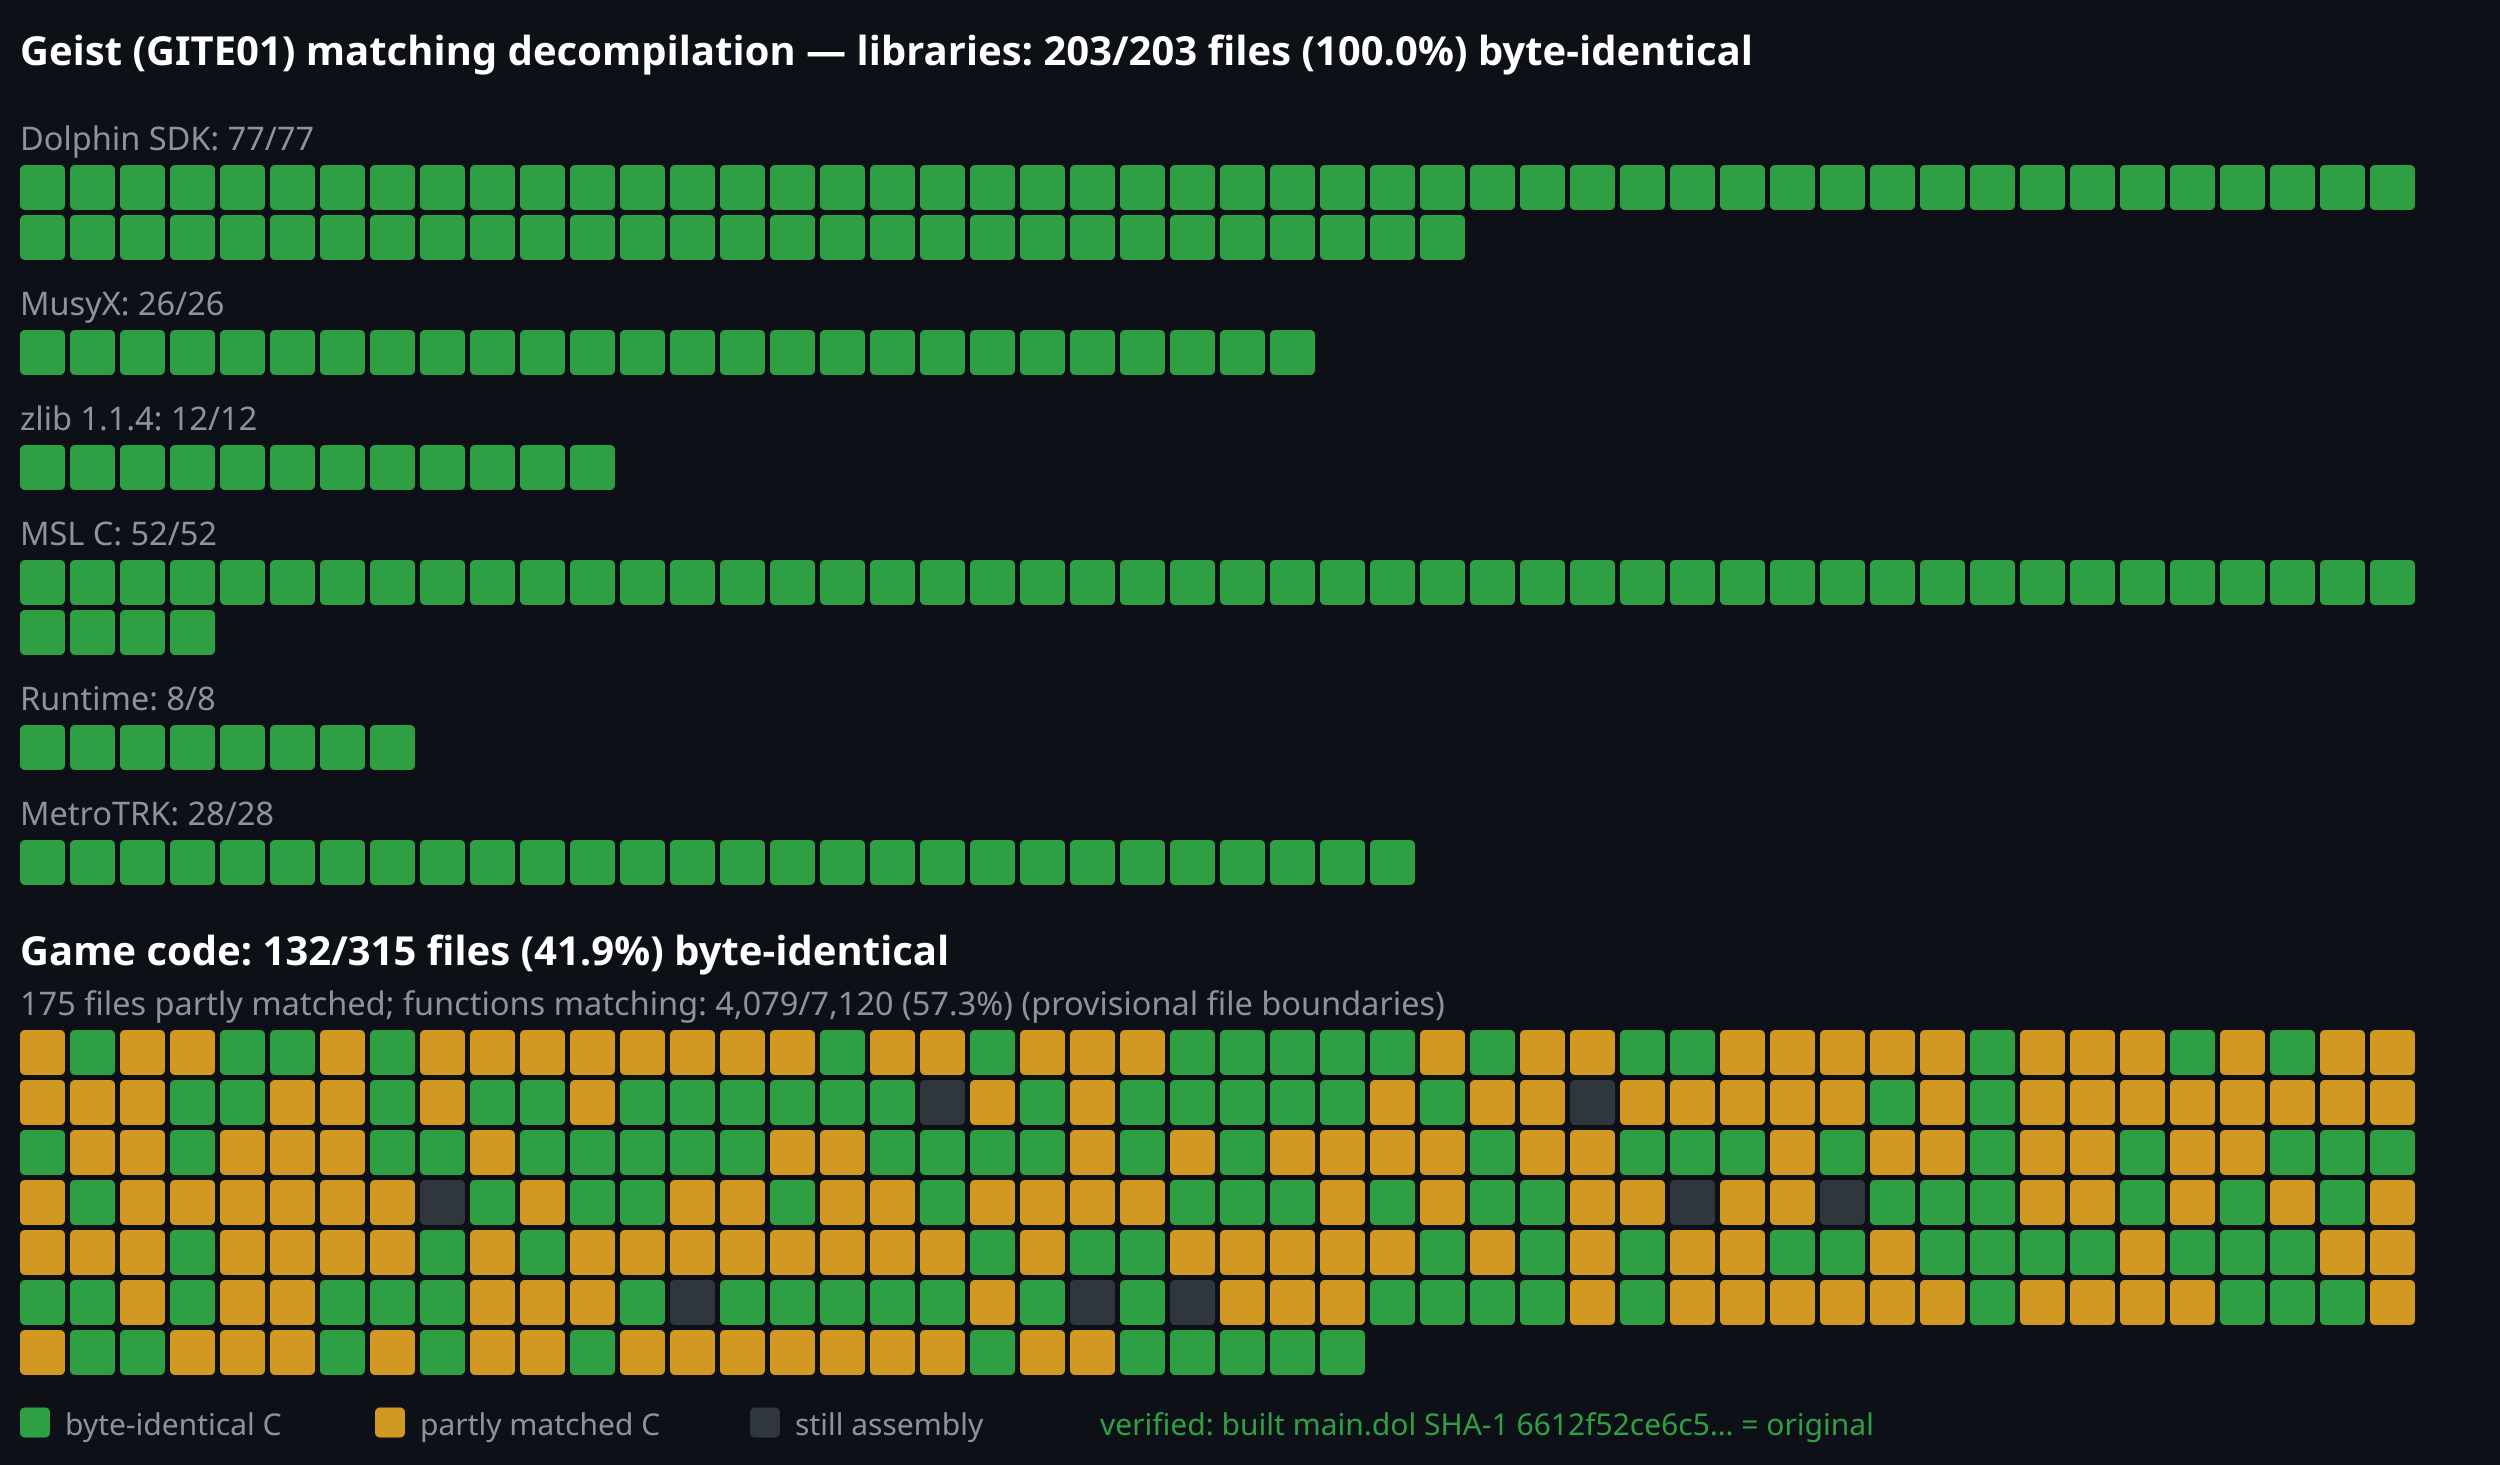
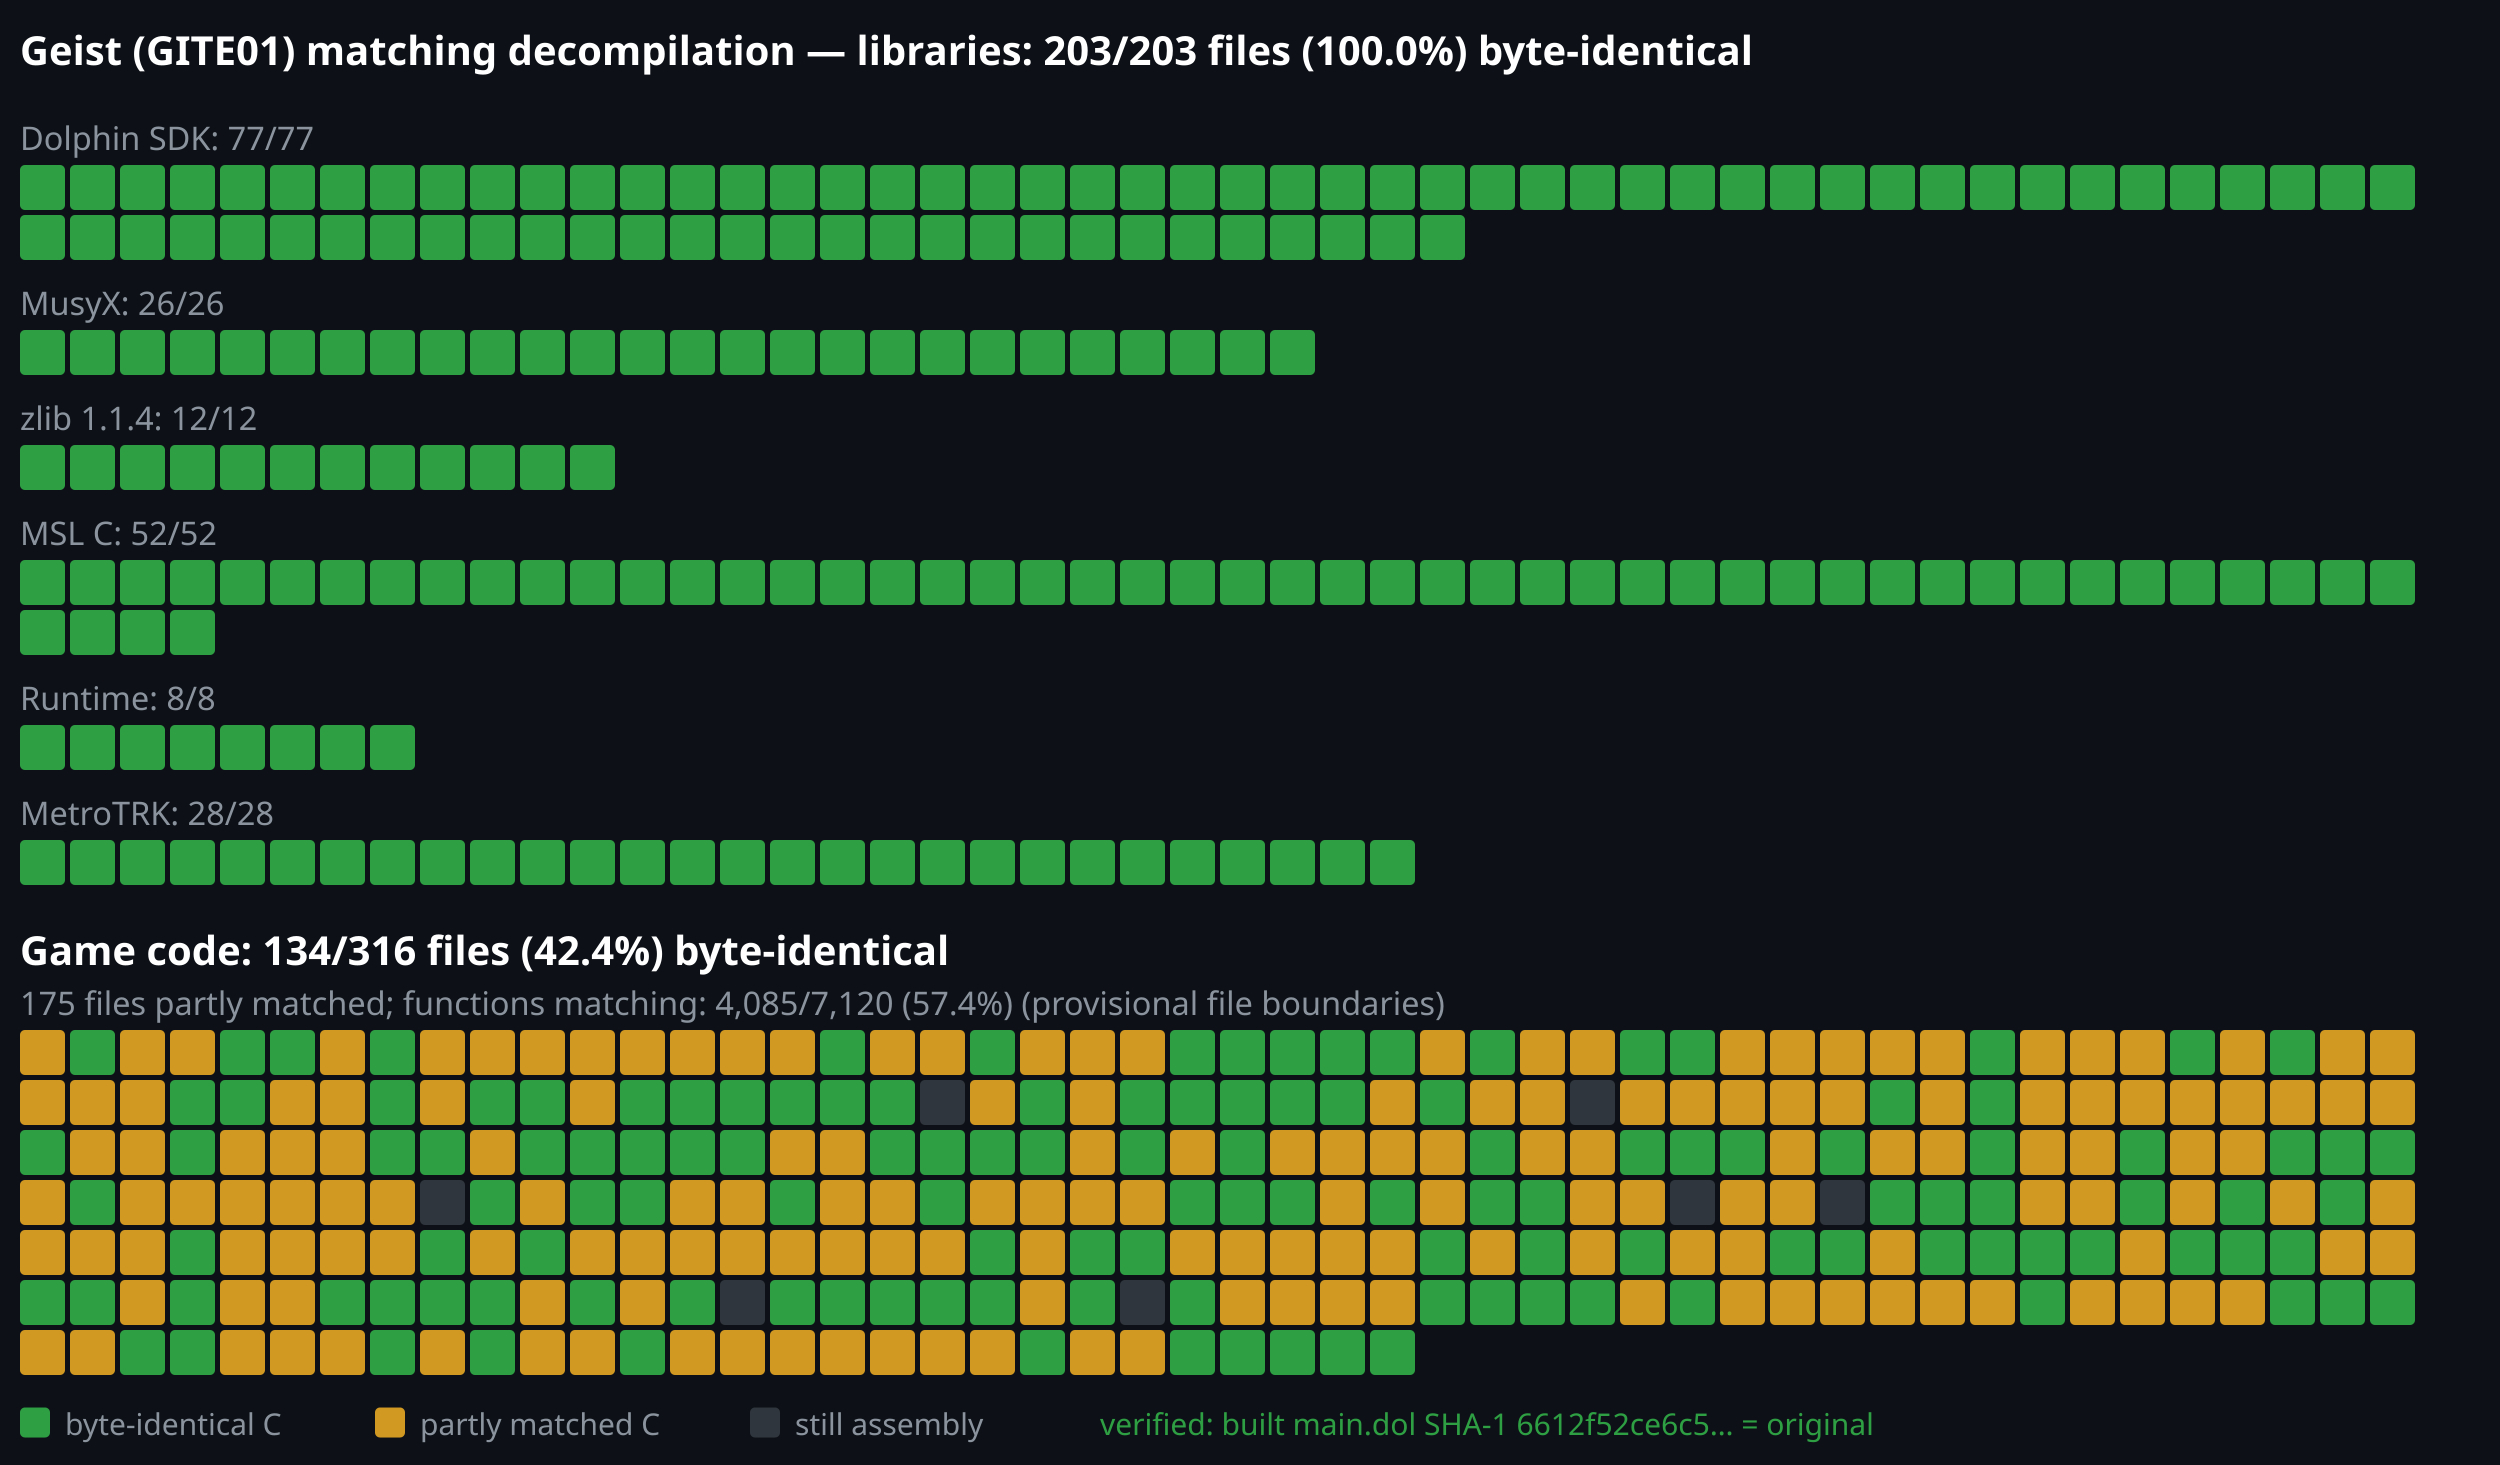
<svg xmlns="http://www.w3.org/2000/svg" viewBox="0 0 1000 586" width="1000" height="586">
  <rect width="1000" height="586" fill="#0d1117" />
  <text x="8" y="26" font-family="sans-serif" font-size="16" font-weight="bold" fill="#ffffff">Geist (GITE01) matching decompilation — libraries: 203/203 files (100.0%) byte-identical</text>
  <text x="8" y="60" font-family="sans-serif" font-size="13" font-weight="normal" fill="#8b949e">Dolphin SDK: 77/77</text>
  <rect x="8" y="66" width="18" height="18" rx="2" fill="#2ea043" />
  <rect x="28" y="66" width="18" height="18" rx="2" fill="#2ea043" />
  <rect x="48" y="66" width="18" height="18" rx="2" fill="#2ea043" />
  <rect x="68" y="66" width="18" height="18" rx="2" fill="#2ea043" />
  <rect x="88" y="66" width="18" height="18" rx="2" fill="#2ea043" />
  <rect x="108" y="66" width="18" height="18" rx="2" fill="#2ea043" />
  <rect x="128" y="66" width="18" height="18" rx="2" fill="#2ea043" />
  <rect x="148" y="66" width="18" height="18" rx="2" fill="#2ea043" />
  <rect x="168" y="66" width="18" height="18" rx="2" fill="#2ea043" />
  <rect x="188" y="66" width="18" height="18" rx="2" fill="#2ea043" />
  <rect x="208" y="66" width="18" height="18" rx="2" fill="#2ea043" />
  <rect x="228" y="66" width="18" height="18" rx="2" fill="#2ea043" />
  <rect x="248" y="66" width="18" height="18" rx="2" fill="#2ea043" />
  <rect x="268" y="66" width="18" height="18" rx="2" fill="#2ea043" />
  <rect x="288" y="66" width="18" height="18" rx="2" fill="#2ea043" />
  <rect x="308" y="66" width="18" height="18" rx="2" fill="#2ea043" />
  <rect x="328" y="66" width="18" height="18" rx="2" fill="#2ea043" />
  <rect x="348" y="66" width="18" height="18" rx="2" fill="#2ea043" />
  <rect x="368" y="66" width="18" height="18" rx="2" fill="#2ea043" />
  <rect x="388" y="66" width="18" height="18" rx="2" fill="#2ea043" />
  <rect x="408" y="66" width="18" height="18" rx="2" fill="#2ea043" />
  <rect x="428" y="66" width="18" height="18" rx="2" fill="#2ea043" />
  <rect x="448" y="66" width="18" height="18" rx="2" fill="#2ea043" />
  <rect x="468" y="66" width="18" height="18" rx="2" fill="#2ea043" />
  <rect x="488" y="66" width="18" height="18" rx="2" fill="#2ea043" />
  <rect x="508" y="66" width="18" height="18" rx="2" fill="#2ea043" />
  <rect x="528" y="66" width="18" height="18" rx="2" fill="#2ea043" />
  <rect x="548" y="66" width="18" height="18" rx="2" fill="#2ea043" />
  <rect x="568" y="66" width="18" height="18" rx="2" fill="#2ea043" />
  <rect x="588" y="66" width="18" height="18" rx="2" fill="#2ea043" />
  <rect x="608" y="66" width="18" height="18" rx="2" fill="#2ea043" />
  <rect x="628" y="66" width="18" height="18" rx="2" fill="#2ea043" />
  <rect x="648" y="66" width="18" height="18" rx="2" fill="#2ea043" />
  <rect x="668" y="66" width="18" height="18" rx="2" fill="#2ea043" />
  <rect x="688" y="66" width="18" height="18" rx="2" fill="#2ea043" />
  <rect x="708" y="66" width="18" height="18" rx="2" fill="#2ea043" />
  <rect x="728" y="66" width="18" height="18" rx="2" fill="#2ea043" />
  <rect x="748" y="66" width="18" height="18" rx="2" fill="#2ea043" />
  <rect x="768" y="66" width="18" height="18" rx="2" fill="#2ea043" />
  <rect x="788" y="66" width="18" height="18" rx="2" fill="#2ea043" />
  <rect x="808" y="66" width="18" height="18" rx="2" fill="#2ea043" />
  <rect x="828" y="66" width="18" height="18" rx="2" fill="#2ea043" />
  <rect x="848" y="66" width="18" height="18" rx="2" fill="#2ea043" />
  <rect x="868" y="66" width="18" height="18" rx="2" fill="#2ea043" />
  <rect x="888" y="66" width="18" height="18" rx="2" fill="#2ea043" />
  <rect x="908" y="66" width="18" height="18" rx="2" fill="#2ea043" />
  <rect x="928" y="66" width="18" height="18" rx="2" fill="#2ea043" />
  <rect x="948" y="66" width="18" height="18" rx="2" fill="#2ea043" />
  <rect x="8" y="86" width="18" height="18" rx="2" fill="#2ea043" />
  <rect x="28" y="86" width="18" height="18" rx="2" fill="#2ea043" />
  <rect x="48" y="86" width="18" height="18" rx="2" fill="#2ea043" />
  <rect x="68" y="86" width="18" height="18" rx="2" fill="#2ea043" />
  <rect x="88" y="86" width="18" height="18" rx="2" fill="#2ea043" />
  <rect x="108" y="86" width="18" height="18" rx="2" fill="#2ea043" />
  <rect x="128" y="86" width="18" height="18" rx="2" fill="#2ea043" />
  <rect x="148" y="86" width="18" height="18" rx="2" fill="#2ea043" />
  <rect x="168" y="86" width="18" height="18" rx="2" fill="#2ea043" />
  <rect x="188" y="86" width="18" height="18" rx="2" fill="#2ea043" />
  <rect x="208" y="86" width="18" height="18" rx="2" fill="#2ea043" />
  <rect x="228" y="86" width="18" height="18" rx="2" fill="#2ea043" />
  <rect x="248" y="86" width="18" height="18" rx="2" fill="#2ea043" />
  <rect x="268" y="86" width="18" height="18" rx="2" fill="#2ea043" />
  <rect x="288" y="86" width="18" height="18" rx="2" fill="#2ea043" />
  <rect x="308" y="86" width="18" height="18" rx="2" fill="#2ea043" />
  <rect x="328" y="86" width="18" height="18" rx="2" fill="#2ea043" />
  <rect x="348" y="86" width="18" height="18" rx="2" fill="#2ea043" />
  <rect x="368" y="86" width="18" height="18" rx="2" fill="#2ea043" />
  <rect x="388" y="86" width="18" height="18" rx="2" fill="#2ea043" />
  <rect x="408" y="86" width="18" height="18" rx="2" fill="#2ea043" />
  <rect x="428" y="86" width="18" height="18" rx="2" fill="#2ea043" />
  <rect x="448" y="86" width="18" height="18" rx="2" fill="#2ea043" />
  <rect x="468" y="86" width="18" height="18" rx="2" fill="#2ea043" />
  <rect x="488" y="86" width="18" height="18" rx="2" fill="#2ea043" />
  <rect x="508" y="86" width="18" height="18" rx="2" fill="#2ea043" />
  <rect x="528" y="86" width="18" height="18" rx="2" fill="#2ea043" />
  <rect x="548" y="86" width="18" height="18" rx="2" fill="#2ea043" />
  <rect x="568" y="86" width="18" height="18" rx="2" fill="#2ea043" />
  <text x="8" y="126" font-family="sans-serif" font-size="13" font-weight="normal" fill="#8b949e">MusyX: 26/26</text>
  <rect x="8" y="132" width="18" height="18" rx="2" fill="#2ea043" />
  <rect x="28" y="132" width="18" height="18" rx="2" fill="#2ea043" />
  <rect x="48" y="132" width="18" height="18" rx="2" fill="#2ea043" />
  <rect x="68" y="132" width="18" height="18" rx="2" fill="#2ea043" />
  <rect x="88" y="132" width="18" height="18" rx="2" fill="#2ea043" />
  <rect x="108" y="132" width="18" height="18" rx="2" fill="#2ea043" />
  <rect x="128" y="132" width="18" height="18" rx="2" fill="#2ea043" />
  <rect x="148" y="132" width="18" height="18" rx="2" fill="#2ea043" />
  <rect x="168" y="132" width="18" height="18" rx="2" fill="#2ea043" />
  <rect x="188" y="132" width="18" height="18" rx="2" fill="#2ea043" />
  <rect x="208" y="132" width="18" height="18" rx="2" fill="#2ea043" />
  <rect x="228" y="132" width="18" height="18" rx="2" fill="#2ea043" />
  <rect x="248" y="132" width="18" height="18" rx="2" fill="#2ea043" />
  <rect x="268" y="132" width="18" height="18" rx="2" fill="#2ea043" />
  <rect x="288" y="132" width="18" height="18" rx="2" fill="#2ea043" />
  <rect x="308" y="132" width="18" height="18" rx="2" fill="#2ea043" />
  <rect x="328" y="132" width="18" height="18" rx="2" fill="#2ea043" />
  <rect x="348" y="132" width="18" height="18" rx="2" fill="#2ea043" />
  <rect x="368" y="132" width="18" height="18" rx="2" fill="#2ea043" />
  <rect x="388" y="132" width="18" height="18" rx="2" fill="#2ea043" />
  <rect x="408" y="132" width="18" height="18" rx="2" fill="#2ea043" />
  <rect x="428" y="132" width="18" height="18" rx="2" fill="#2ea043" />
  <rect x="448" y="132" width="18" height="18" rx="2" fill="#2ea043" />
  <rect x="468" y="132" width="18" height="18" rx="2" fill="#2ea043" />
  <rect x="488" y="132" width="18" height="18" rx="2" fill="#2ea043" />
  <rect x="508" y="132" width="18" height="18" rx="2" fill="#2ea043" />
  <text x="8" y="172" font-family="sans-serif" font-size="13" font-weight="normal" fill="#8b949e">zlib 1.1.4: 12/12</text>
  <rect x="8" y="178" width="18" height="18" rx="2" fill="#2ea043" />
  <rect x="28" y="178" width="18" height="18" rx="2" fill="#2ea043" />
  <rect x="48" y="178" width="18" height="18" rx="2" fill="#2ea043" />
  <rect x="68" y="178" width="18" height="18" rx="2" fill="#2ea043" />
  <rect x="88" y="178" width="18" height="18" rx="2" fill="#2ea043" />
  <rect x="108" y="178" width="18" height="18" rx="2" fill="#2ea043" />
  <rect x="128" y="178" width="18" height="18" rx="2" fill="#2ea043" />
  <rect x="148" y="178" width="18" height="18" rx="2" fill="#2ea043" />
  <rect x="168" y="178" width="18" height="18" rx="2" fill="#2ea043" />
  <rect x="188" y="178" width="18" height="18" rx="2" fill="#2ea043" />
  <rect x="208" y="178" width="18" height="18" rx="2" fill="#2ea043" />
  <rect x="228" y="178" width="18" height="18" rx="2" fill="#2ea043" />
  <text x="8" y="218" font-family="sans-serif" font-size="13" font-weight="normal" fill="#8b949e">MSL C: 52/52</text>
  <rect x="8" y="224" width="18" height="18" rx="2" fill="#2ea043" />
  <rect x="28" y="224" width="18" height="18" rx="2" fill="#2ea043" />
  <rect x="48" y="224" width="18" height="18" rx="2" fill="#2ea043" />
  <rect x="68" y="224" width="18" height="18" rx="2" fill="#2ea043" />
  <rect x="88" y="224" width="18" height="18" rx="2" fill="#2ea043" />
  <rect x="108" y="224" width="18" height="18" rx="2" fill="#2ea043" />
  <rect x="128" y="224" width="18" height="18" rx="2" fill="#2ea043" />
  <rect x="148" y="224" width="18" height="18" rx="2" fill="#2ea043" />
  <rect x="168" y="224" width="18" height="18" rx="2" fill="#2ea043" />
  <rect x="188" y="224" width="18" height="18" rx="2" fill="#2ea043" />
  <rect x="208" y="224" width="18" height="18" rx="2" fill="#2ea043" />
  <rect x="228" y="224" width="18" height="18" rx="2" fill="#2ea043" />
  <rect x="248" y="224" width="18" height="18" rx="2" fill="#2ea043" />
  <rect x="268" y="224" width="18" height="18" rx="2" fill="#2ea043" />
  <rect x="288" y="224" width="18" height="18" rx="2" fill="#2ea043" />
  <rect x="308" y="224" width="18" height="18" rx="2" fill="#2ea043" />
  <rect x="328" y="224" width="18" height="18" rx="2" fill="#2ea043" />
  <rect x="348" y="224" width="18" height="18" rx="2" fill="#2ea043" />
  <rect x="368" y="224" width="18" height="18" rx="2" fill="#2ea043" />
  <rect x="388" y="224" width="18" height="18" rx="2" fill="#2ea043" />
  <rect x="408" y="224" width="18" height="18" rx="2" fill="#2ea043" />
  <rect x="428" y="224" width="18" height="18" rx="2" fill="#2ea043" />
  <rect x="448" y="224" width="18" height="18" rx="2" fill="#2ea043" />
  <rect x="468" y="224" width="18" height="18" rx="2" fill="#2ea043" />
  <rect x="488" y="224" width="18" height="18" rx="2" fill="#2ea043" />
  <rect x="508" y="224" width="18" height="18" rx="2" fill="#2ea043" />
  <rect x="528" y="224" width="18" height="18" rx="2" fill="#2ea043" />
  <rect x="548" y="224" width="18" height="18" rx="2" fill="#2ea043" />
  <rect x="568" y="224" width="18" height="18" rx="2" fill="#2ea043" />
  <rect x="588" y="224" width="18" height="18" rx="2" fill="#2ea043" />
  <rect x="608" y="224" width="18" height="18" rx="2" fill="#2ea043" />
  <rect x="628" y="224" width="18" height="18" rx="2" fill="#2ea043" />
  <rect x="648" y="224" width="18" height="18" rx="2" fill="#2ea043" />
  <rect x="668" y="224" width="18" height="18" rx="2" fill="#2ea043" />
  <rect x="688" y="224" width="18" height="18" rx="2" fill="#2ea043" />
  <rect x="708" y="224" width="18" height="18" rx="2" fill="#2ea043" />
  <rect x="728" y="224" width="18" height="18" rx="2" fill="#2ea043" />
  <rect x="748" y="224" width="18" height="18" rx="2" fill="#2ea043" />
  <rect x="768" y="224" width="18" height="18" rx="2" fill="#2ea043" />
  <rect x="788" y="224" width="18" height="18" rx="2" fill="#2ea043" />
  <rect x="808" y="224" width="18" height="18" rx="2" fill="#2ea043" />
  <rect x="828" y="224" width="18" height="18" rx="2" fill="#2ea043" />
  <rect x="848" y="224" width="18" height="18" rx="2" fill="#2ea043" />
  <rect x="868" y="224" width="18" height="18" rx="2" fill="#2ea043" />
  <rect x="888" y="224" width="18" height="18" rx="2" fill="#2ea043" />
  <rect x="908" y="224" width="18" height="18" rx="2" fill="#2ea043" />
  <rect x="928" y="224" width="18" height="18" rx="2" fill="#2ea043" />
  <rect x="948" y="224" width="18" height="18" rx="2" fill="#2ea043" />
  <rect x="8" y="244" width="18" height="18" rx="2" fill="#2ea043" />
  <rect x="28" y="244" width="18" height="18" rx="2" fill="#2ea043" />
  <rect x="48" y="244" width="18" height="18" rx="2" fill="#2ea043" />
  <rect x="68" y="244" width="18" height="18" rx="2" fill="#2ea043" />
  <text x="8" y="284" font-family="sans-serif" font-size="13" font-weight="normal" fill="#8b949e">Runtime: 8/8</text>
  <rect x="8" y="290" width="18" height="18" rx="2" fill="#2ea043" />
  <rect x="28" y="290" width="18" height="18" rx="2" fill="#2ea043" />
  <rect x="48" y="290" width="18" height="18" rx="2" fill="#2ea043" />
  <rect x="68" y="290" width="18" height="18" rx="2" fill="#2ea043" />
  <rect x="88" y="290" width="18" height="18" rx="2" fill="#2ea043" />
  <rect x="108" y="290" width="18" height="18" rx="2" fill="#2ea043" />
  <rect x="128" y="290" width="18" height="18" rx="2" fill="#2ea043" />
  <rect x="148" y="290" width="18" height="18" rx="2" fill="#2ea043" />
  <text x="8" y="330" font-family="sans-serif" font-size="13" font-weight="normal" fill="#8b949e">MetroTRK: 28/28</text>
  <rect x="8" y="336" width="18" height="18" rx="2" fill="#2ea043" />
  <rect x="28" y="336" width="18" height="18" rx="2" fill="#2ea043" />
  <rect x="48" y="336" width="18" height="18" rx="2" fill="#2ea043" />
  <rect x="68" y="336" width="18" height="18" rx="2" fill="#2ea043" />
  <rect x="88" y="336" width="18" height="18" rx="2" fill="#2ea043" />
  <rect x="108" y="336" width="18" height="18" rx="2" fill="#2ea043" />
  <rect x="128" y="336" width="18" height="18" rx="2" fill="#2ea043" />
  <rect x="148" y="336" width="18" height="18" rx="2" fill="#2ea043" />
  <rect x="168" y="336" width="18" height="18" rx="2" fill="#2ea043" />
  <rect x="188" y="336" width="18" height="18" rx="2" fill="#2ea043" />
  <rect x="208" y="336" width="18" height="18" rx="2" fill="#2ea043" />
  <rect x="228" y="336" width="18" height="18" rx="2" fill="#2ea043" />
  <rect x="248" y="336" width="18" height="18" rx="2" fill="#2ea043" />
  <rect x="268" y="336" width="18" height="18" rx="2" fill="#2ea043" />
  <rect x="288" y="336" width="18" height="18" rx="2" fill="#2ea043" />
  <rect x="308" y="336" width="18" height="18" rx="2" fill="#2ea043" />
  <rect x="328" y="336" width="18" height="18" rx="2" fill="#2ea043" />
  <rect x="348" y="336" width="18" height="18" rx="2" fill="#2ea043" />
  <rect x="368" y="336" width="18" height="18" rx="2" fill="#2ea043" />
  <rect x="388" y="336" width="18" height="18" rx="2" fill="#2ea043" />
  <rect x="408" y="336" width="18" height="18" rx="2" fill="#2ea043" />
  <rect x="428" y="336" width="18" height="18" rx="2" fill="#2ea043" />
  <rect x="448" y="336" width="18" height="18" rx="2" fill="#2ea043" />
  <rect x="468" y="336" width="18" height="18" rx="2" fill="#2ea043" />
  <rect x="488" y="336" width="18" height="18" rx="2" fill="#2ea043" />
  <rect x="508" y="336" width="18" height="18" rx="2" fill="#2ea043" />
  <rect x="528" y="336" width="18" height="18" rx="2" fill="#2ea043" />
  <rect x="548" y="336" width="18" height="18" rx="2" fill="#2ea043" />
-   <text x="8" y="386" font-family="sans-serif" font-size="16" font-weight="bold" fill="#ffffff">Game code: 132/315 files (41.9%) byte-identical</text>
-   <text x="8" y="406" font-family="sans-serif" font-size="13" font-weight="normal" fill="#8b949e">175 files partly matched; functions matching: 4,079/7,120 (57.3%) (provisional file boundaries)</text>
+   <text x="8" y="386" font-family="sans-serif" font-size="16" font-weight="bold" fill="#ffffff">Game code: 134/316 files (42.4%) byte-identical</text>
+   <text x="8" y="406" font-family="sans-serif" font-size="13" font-weight="normal" fill="#8b949e">175 files partly matched; functions matching: 4,085/7,120 (57.4%) (provisional file boundaries)</text>
  <rect x="8" y="412" width="18" height="18" rx="2" fill="#d29922" />
  <rect x="28" y="412" width="18" height="18" rx="2" fill="#2ea043" />
  <rect x="48" y="412" width="18" height="18" rx="2" fill="#d29922" />
  <rect x="68" y="412" width="18" height="18" rx="2" fill="#d29922" />
  <rect x="88" y="412" width="18" height="18" rx="2" fill="#2ea043" />
  <rect x="108" y="412" width="18" height="18" rx="2" fill="#2ea043" />
  <rect x="128" y="412" width="18" height="18" rx="2" fill="#d29922" />
  <rect x="148" y="412" width="18" height="18" rx="2" fill="#2ea043" />
  <rect x="168" y="412" width="18" height="18" rx="2" fill="#d29922" />
  <rect x="188" y="412" width="18" height="18" rx="2" fill="#d29922" />
  <rect x="208" y="412" width="18" height="18" rx="2" fill="#d29922" />
  <rect x="228" y="412" width="18" height="18" rx="2" fill="#d29922" />
  <rect x="248" y="412" width="18" height="18" rx="2" fill="#d29922" />
  <rect x="268" y="412" width="18" height="18" rx="2" fill="#d29922" />
  <rect x="288" y="412" width="18" height="18" rx="2" fill="#d29922" />
  <rect x="308" y="412" width="18" height="18" rx="2" fill="#d29922" />
  <rect x="328" y="412" width="18" height="18" rx="2" fill="#2ea043" />
  <rect x="348" y="412" width="18" height="18" rx="2" fill="#d29922" />
  <rect x="368" y="412" width="18" height="18" rx="2" fill="#d29922" />
  <rect x="388" y="412" width="18" height="18" rx="2" fill="#2ea043" />
  <rect x="408" y="412" width="18" height="18" rx="2" fill="#d29922" />
  <rect x="428" y="412" width="18" height="18" rx="2" fill="#d29922" />
  <rect x="448" y="412" width="18" height="18" rx="2" fill="#d29922" />
  <rect x="468" y="412" width="18" height="18" rx="2" fill="#2ea043" />
  <rect x="488" y="412" width="18" height="18" rx="2" fill="#2ea043" />
  <rect x="508" y="412" width="18" height="18" rx="2" fill="#2ea043" />
  <rect x="528" y="412" width="18" height="18" rx="2" fill="#2ea043" />
  <rect x="548" y="412" width="18" height="18" rx="2" fill="#2ea043" />
  <rect x="568" y="412" width="18" height="18" rx="2" fill="#d29922" />
  <rect x="588" y="412" width="18" height="18" rx="2" fill="#2ea043" />
  <rect x="608" y="412" width="18" height="18" rx="2" fill="#d29922" />
  <rect x="628" y="412" width="18" height="18" rx="2" fill="#d29922" />
  <rect x="648" y="412" width="18" height="18" rx="2" fill="#2ea043" />
  <rect x="668" y="412" width="18" height="18" rx="2" fill="#2ea043" />
  <rect x="688" y="412" width="18" height="18" rx="2" fill="#d29922" />
  <rect x="708" y="412" width="18" height="18" rx="2" fill="#d29922" />
  <rect x="728" y="412" width="18" height="18" rx="2" fill="#d29922" />
  <rect x="748" y="412" width="18" height="18" rx="2" fill="#d29922" />
  <rect x="768" y="412" width="18" height="18" rx="2" fill="#d29922" />
  <rect x="788" y="412" width="18" height="18" rx="2" fill="#2ea043" />
  <rect x="808" y="412" width="18" height="18" rx="2" fill="#d29922" />
  <rect x="828" y="412" width="18" height="18" rx="2" fill="#d29922" />
  <rect x="848" y="412" width="18" height="18" rx="2" fill="#d29922" />
  <rect x="868" y="412" width="18" height="18" rx="2" fill="#2ea043" />
  <rect x="888" y="412" width="18" height="18" rx="2" fill="#d29922" />
  <rect x="908" y="412" width="18" height="18" rx="2" fill="#2ea043" />
  <rect x="928" y="412" width="18" height="18" rx="2" fill="#d29922" />
  <rect x="948" y="412" width="18" height="18" rx="2" fill="#d29922" />
  <rect x="8" y="432" width="18" height="18" rx="2" fill="#d29922" />
  <rect x="28" y="432" width="18" height="18" rx="2" fill="#d29922" />
  <rect x="48" y="432" width="18" height="18" rx="2" fill="#d29922" />
  <rect x="68" y="432" width="18" height="18" rx="2" fill="#2ea043" />
  <rect x="88" y="432" width="18" height="18" rx="2" fill="#2ea043" />
  <rect x="108" y="432" width="18" height="18" rx="2" fill="#d29922" />
  <rect x="128" y="432" width="18" height="18" rx="2" fill="#d29922" />
  <rect x="148" y="432" width="18" height="18" rx="2" fill="#2ea043" />
  <rect x="168" y="432" width="18" height="18" rx="2" fill="#d29922" />
  <rect x="188" y="432" width="18" height="18" rx="2" fill="#2ea043" />
  <rect x="208" y="432" width="18" height="18" rx="2" fill="#2ea043" />
  <rect x="228" y="432" width="18" height="18" rx="2" fill="#d29922" />
  <rect x="248" y="432" width="18" height="18" rx="2" fill="#2ea043" />
  <rect x="268" y="432" width="18" height="18" rx="2" fill="#2ea043" />
  <rect x="288" y="432" width="18" height="18" rx="2" fill="#2ea043" />
  <rect x="308" y="432" width="18" height="18" rx="2" fill="#2ea043" />
  <rect x="328" y="432" width="18" height="18" rx="2" fill="#2ea043" />
  <rect x="348" y="432" width="18" height="18" rx="2" fill="#2ea043" />
  <rect x="368" y="432" width="18" height="18" rx="2" fill="#30363d" />
  <rect x="388" y="432" width="18" height="18" rx="2" fill="#d29922" />
  <rect x="408" y="432" width="18" height="18" rx="2" fill="#2ea043" />
  <rect x="428" y="432" width="18" height="18" rx="2" fill="#d29922" />
  <rect x="448" y="432" width="18" height="18" rx="2" fill="#2ea043" />
  <rect x="468" y="432" width="18" height="18" rx="2" fill="#2ea043" />
  <rect x="488" y="432" width="18" height="18" rx="2" fill="#2ea043" />
  <rect x="508" y="432" width="18" height="18" rx="2" fill="#2ea043" />
  <rect x="528" y="432" width="18" height="18" rx="2" fill="#2ea043" />
  <rect x="548" y="432" width="18" height="18" rx="2" fill="#d29922" />
  <rect x="568" y="432" width="18" height="18" rx="2" fill="#2ea043" />
  <rect x="588" y="432" width="18" height="18" rx="2" fill="#d29922" />
  <rect x="608" y="432" width="18" height="18" rx="2" fill="#d29922" />
  <rect x="628" y="432" width="18" height="18" rx="2" fill="#30363d" />
  <rect x="648" y="432" width="18" height="18" rx="2" fill="#d29922" />
  <rect x="668" y="432" width="18" height="18" rx="2" fill="#d29922" />
  <rect x="688" y="432" width="18" height="18" rx="2" fill="#d29922" />
  <rect x="708" y="432" width="18" height="18" rx="2" fill="#d29922" />
  <rect x="728" y="432" width="18" height="18" rx="2" fill="#d29922" />
  <rect x="748" y="432" width="18" height="18" rx="2" fill="#2ea043" />
  <rect x="768" y="432" width="18" height="18" rx="2" fill="#d29922" />
  <rect x="788" y="432" width="18" height="18" rx="2" fill="#2ea043" />
  <rect x="808" y="432" width="18" height="18" rx="2" fill="#d29922" />
  <rect x="828" y="432" width="18" height="18" rx="2" fill="#d29922" />
  <rect x="848" y="432" width="18" height="18" rx="2" fill="#d29922" />
  <rect x="868" y="432" width="18" height="18" rx="2" fill="#d29922" />
  <rect x="888" y="432" width="18" height="18" rx="2" fill="#d29922" />
  <rect x="908" y="432" width="18" height="18" rx="2" fill="#d29922" />
  <rect x="928" y="432" width="18" height="18" rx="2" fill="#d29922" />
  <rect x="948" y="432" width="18" height="18" rx="2" fill="#d29922" />
  <rect x="8" y="452" width="18" height="18" rx="2" fill="#2ea043" />
  <rect x="28" y="452" width="18" height="18" rx="2" fill="#d29922" />
  <rect x="48" y="452" width="18" height="18" rx="2" fill="#d29922" />
  <rect x="68" y="452" width="18" height="18" rx="2" fill="#2ea043" />
  <rect x="88" y="452" width="18" height="18" rx="2" fill="#d29922" />
  <rect x="108" y="452" width="18" height="18" rx="2" fill="#d29922" />
  <rect x="128" y="452" width="18" height="18" rx="2" fill="#d29922" />
  <rect x="148" y="452" width="18" height="18" rx="2" fill="#2ea043" />
  <rect x="168" y="452" width="18" height="18" rx="2" fill="#2ea043" />
  <rect x="188" y="452" width="18" height="18" rx="2" fill="#d29922" />
  <rect x="208" y="452" width="18" height="18" rx="2" fill="#2ea043" />
  <rect x="228" y="452" width="18" height="18" rx="2" fill="#2ea043" />
  <rect x="248" y="452" width="18" height="18" rx="2" fill="#2ea043" />
  <rect x="268" y="452" width="18" height="18" rx="2" fill="#2ea043" />
  <rect x="288" y="452" width="18" height="18" rx="2" fill="#2ea043" />
  <rect x="308" y="452" width="18" height="18" rx="2" fill="#d29922" />
  <rect x="328" y="452" width="18" height="18" rx="2" fill="#d29922" />
  <rect x="348" y="452" width="18" height="18" rx="2" fill="#2ea043" />
  <rect x="368" y="452" width="18" height="18" rx="2" fill="#2ea043" />
  <rect x="388" y="452" width="18" height="18" rx="2" fill="#2ea043" />
  <rect x="408" y="452" width="18" height="18" rx="2" fill="#2ea043" />
  <rect x="428" y="452" width="18" height="18" rx="2" fill="#d29922" />
  <rect x="448" y="452" width="18" height="18" rx="2" fill="#2ea043" />
  <rect x="468" y="452" width="18" height="18" rx="2" fill="#d29922" />
  <rect x="488" y="452" width="18" height="18" rx="2" fill="#2ea043" />
  <rect x="508" y="452" width="18" height="18" rx="2" fill="#d29922" />
  <rect x="528" y="452" width="18" height="18" rx="2" fill="#d29922" />
  <rect x="548" y="452" width="18" height="18" rx="2" fill="#d29922" />
  <rect x="568" y="452" width="18" height="18" rx="2" fill="#d29922" />
  <rect x="588" y="452" width="18" height="18" rx="2" fill="#2ea043" />
  <rect x="608" y="452" width="18" height="18" rx="2" fill="#d29922" />
  <rect x="628" y="452" width="18" height="18" rx="2" fill="#d29922" />
  <rect x="648" y="452" width="18" height="18" rx="2" fill="#2ea043" />
  <rect x="668" y="452" width="18" height="18" rx="2" fill="#2ea043" />
  <rect x="688" y="452" width="18" height="18" rx="2" fill="#2ea043" />
  <rect x="708" y="452" width="18" height="18" rx="2" fill="#d29922" />
  <rect x="728" y="452" width="18" height="18" rx="2" fill="#2ea043" />
  <rect x="748" y="452" width="18" height="18" rx="2" fill="#d29922" />
  <rect x="768" y="452" width="18" height="18" rx="2" fill="#d29922" />
  <rect x="788" y="452" width="18" height="18" rx="2" fill="#2ea043" />
  <rect x="808" y="452" width="18" height="18" rx="2" fill="#d29922" />
  <rect x="828" y="452" width="18" height="18" rx="2" fill="#d29922" />
  <rect x="848" y="452" width="18" height="18" rx="2" fill="#2ea043" />
  <rect x="868" y="452" width="18" height="18" rx="2" fill="#d29922" />
  <rect x="888" y="452" width="18" height="18" rx="2" fill="#d29922" />
  <rect x="908" y="452" width="18" height="18" rx="2" fill="#2ea043" />
  <rect x="928" y="452" width="18" height="18" rx="2" fill="#2ea043" />
  <rect x="948" y="452" width="18" height="18" rx="2" fill="#2ea043" />
  <rect x="8" y="472" width="18" height="18" rx="2" fill="#d29922" />
  <rect x="28" y="472" width="18" height="18" rx="2" fill="#2ea043" />
  <rect x="48" y="472" width="18" height="18" rx="2" fill="#d29922" />
  <rect x="68" y="472" width="18" height="18" rx="2" fill="#d29922" />
  <rect x="88" y="472" width="18" height="18" rx="2" fill="#d29922" />
  <rect x="108" y="472" width="18" height="18" rx="2" fill="#d29922" />
  <rect x="128" y="472" width="18" height="18" rx="2" fill="#d29922" />
  <rect x="148" y="472" width="18" height="18" rx="2" fill="#d29922" />
  <rect x="168" y="472" width="18" height="18" rx="2" fill="#30363d" />
  <rect x="188" y="472" width="18" height="18" rx="2" fill="#2ea043" />
  <rect x="208" y="472" width="18" height="18" rx="2" fill="#d29922" />
  <rect x="228" y="472" width="18" height="18" rx="2" fill="#2ea043" />
  <rect x="248" y="472" width="18" height="18" rx="2" fill="#2ea043" />
  <rect x="268" y="472" width="18" height="18" rx="2" fill="#d29922" />
  <rect x="288" y="472" width="18" height="18" rx="2" fill="#d29922" />
  <rect x="308" y="472" width="18" height="18" rx="2" fill="#2ea043" />
  <rect x="328" y="472" width="18" height="18" rx="2" fill="#d29922" />
  <rect x="348" y="472" width="18" height="18" rx="2" fill="#d29922" />
  <rect x="368" y="472" width="18" height="18" rx="2" fill="#2ea043" />
  <rect x="388" y="472" width="18" height="18" rx="2" fill="#d29922" />
  <rect x="408" y="472" width="18" height="18" rx="2" fill="#d29922" />
  <rect x="428" y="472" width="18" height="18" rx="2" fill="#d29922" />
  <rect x="448" y="472" width="18" height="18" rx="2" fill="#d29922" />
  <rect x="468" y="472" width="18" height="18" rx="2" fill="#2ea043" />
  <rect x="488" y="472" width="18" height="18" rx="2" fill="#2ea043" />
  <rect x="508" y="472" width="18" height="18" rx="2" fill="#2ea043" />
  <rect x="528" y="472" width="18" height="18" rx="2" fill="#d29922" />
  <rect x="548" y="472" width="18" height="18" rx="2" fill="#2ea043" />
  <rect x="568" y="472" width="18" height="18" rx="2" fill="#d29922" />
  <rect x="588" y="472" width="18" height="18" rx="2" fill="#2ea043" />
  <rect x="608" y="472" width="18" height="18" rx="2" fill="#2ea043" />
  <rect x="628" y="472" width="18" height="18" rx="2" fill="#d29922" />
  <rect x="648" y="472" width="18" height="18" rx="2" fill="#d29922" />
  <rect x="668" y="472" width="18" height="18" rx="2" fill="#30363d" />
  <rect x="688" y="472" width="18" height="18" rx="2" fill="#d29922" />
  <rect x="708" y="472" width="18" height="18" rx="2" fill="#d29922" />
  <rect x="728" y="472" width="18" height="18" rx="2" fill="#30363d" />
  <rect x="748" y="472" width="18" height="18" rx="2" fill="#2ea043" />
  <rect x="768" y="472" width="18" height="18" rx="2" fill="#2ea043" />
  <rect x="788" y="472" width="18" height="18" rx="2" fill="#2ea043" />
  <rect x="808" y="472" width="18" height="18" rx="2" fill="#d29922" />
  <rect x="828" y="472" width="18" height="18" rx="2" fill="#d29922" />
  <rect x="848" y="472" width="18" height="18" rx="2" fill="#2ea043" />
  <rect x="868" y="472" width="18" height="18" rx="2" fill="#d29922" />
  <rect x="888" y="472" width="18" height="18" rx="2" fill="#2ea043" />
  <rect x="908" y="472" width="18" height="18" rx="2" fill="#d29922" />
  <rect x="928" y="472" width="18" height="18" rx="2" fill="#2ea043" />
  <rect x="948" y="472" width="18" height="18" rx="2" fill="#d29922" />
  <rect x="8" y="492" width="18" height="18" rx="2" fill="#d29922" />
  <rect x="28" y="492" width="18" height="18" rx="2" fill="#d29922" />
  <rect x="48" y="492" width="18" height="18" rx="2" fill="#d29922" />
  <rect x="68" y="492" width="18" height="18" rx="2" fill="#2ea043" />
  <rect x="88" y="492" width="18" height="18" rx="2" fill="#d29922" />
  <rect x="108" y="492" width="18" height="18" rx="2" fill="#d29922" />
  <rect x="128" y="492" width="18" height="18" rx="2" fill="#d29922" />
  <rect x="148" y="492" width="18" height="18" rx="2" fill="#d29922" />
  <rect x="168" y="492" width="18" height="18" rx="2" fill="#2ea043" />
  <rect x="188" y="492" width="18" height="18" rx="2" fill="#d29922" />
  <rect x="208" y="492" width="18" height="18" rx="2" fill="#2ea043" />
  <rect x="228" y="492" width="18" height="18" rx="2" fill="#d29922" />
  <rect x="248" y="492" width="18" height="18" rx="2" fill="#d29922" />
  <rect x="268" y="492" width="18" height="18" rx="2" fill="#d29922" />
  <rect x="288" y="492" width="18" height="18" rx="2" fill="#d29922" />
  <rect x="308" y="492" width="18" height="18" rx="2" fill="#d29922" />
  <rect x="328" y="492" width="18" height="18" rx="2" fill="#d29922" />
  <rect x="348" y="492" width="18" height="18" rx="2" fill="#d29922" />
  <rect x="368" y="492" width="18" height="18" rx="2" fill="#d29922" />
  <rect x="388" y="492" width="18" height="18" rx="2" fill="#2ea043" />
  <rect x="408" y="492" width="18" height="18" rx="2" fill="#d29922" />
  <rect x="428" y="492" width="18" height="18" rx="2" fill="#2ea043" />
  <rect x="448" y="492" width="18" height="18" rx="2" fill="#2ea043" />
  <rect x="468" y="492" width="18" height="18" rx="2" fill="#d29922" />
  <rect x="488" y="492" width="18" height="18" rx="2" fill="#d29922" />
  <rect x="508" y="492" width="18" height="18" rx="2" fill="#d29922" />
  <rect x="528" y="492" width="18" height="18" rx="2" fill="#d29922" />
  <rect x="548" y="492" width="18" height="18" rx="2" fill="#d29922" />
  <rect x="568" y="492" width="18" height="18" rx="2" fill="#2ea043" />
  <rect x="588" y="492" width="18" height="18" rx="2" fill="#d29922" />
  <rect x="608" y="492" width="18" height="18" rx="2" fill="#2ea043" />
  <rect x="628" y="492" width="18" height="18" rx="2" fill="#d29922" />
  <rect x="648" y="492" width="18" height="18" rx="2" fill="#2ea043" />
  <rect x="668" y="492" width="18" height="18" rx="2" fill="#d29922" />
  <rect x="688" y="492" width="18" height="18" rx="2" fill="#d29922" />
  <rect x="708" y="492" width="18" height="18" rx="2" fill="#2ea043" />
  <rect x="728" y="492" width="18" height="18" rx="2" fill="#2ea043" />
  <rect x="748" y="492" width="18" height="18" rx="2" fill="#d29922" />
  <rect x="768" y="492" width="18" height="18" rx="2" fill="#2ea043" />
  <rect x="788" y="492" width="18" height="18" rx="2" fill="#2ea043" />
  <rect x="808" y="492" width="18" height="18" rx="2" fill="#2ea043" />
  <rect x="828" y="492" width="18" height="18" rx="2" fill="#2ea043" />
  <rect x="848" y="492" width="18" height="18" rx="2" fill="#d29922" />
  <rect x="868" y="492" width="18" height="18" rx="2" fill="#2ea043" />
  <rect x="888" y="492" width="18" height="18" rx="2" fill="#2ea043" />
  <rect x="908" y="492" width="18" height="18" rx="2" fill="#2ea043" />
  <rect x="928" y="492" width="18" height="18" rx="2" fill="#d29922" />
  <rect x="948" y="492" width="18" height="18" rx="2" fill="#d29922" />
  <rect x="8" y="512" width="18" height="18" rx="2" fill="#2ea043" />
  <rect x="28" y="512" width="18" height="18" rx="2" fill="#2ea043" />
  <rect x="48" y="512" width="18" height="18" rx="2" fill="#d29922" />
  <rect x="68" y="512" width="18" height="18" rx="2" fill="#2ea043" />
  <rect x="88" y="512" width="18" height="18" rx="2" fill="#d29922" />
  <rect x="108" y="512" width="18" height="18" rx="2" fill="#d29922" />
  <rect x="128" y="512" width="18" height="18" rx="2" fill="#2ea043" />
  <rect x="148" y="512" width="18" height="18" rx="2" fill="#2ea043" />
  <rect x="168" y="512" width="18" height="18" rx="2" fill="#2ea043" />
-   <rect x="188" y="512" width="18" height="18" rx="2" fill="#d29922" />
+   <rect x="188" y="512" width="18" height="18" rx="2" fill="#2ea043" />
  <rect x="208" y="512" width="18" height="18" rx="2" fill="#d29922" />
-   <rect x="228" y="512" width="18" height="18" rx="2" fill="#d29922" />
-   <rect x="248" y="512" width="18" height="18" rx="2" fill="#2ea043" />
-   <rect x="268" y="512" width="18" height="18" rx="2" fill="#30363d" />
-   <rect x="288" y="512" width="18" height="18" rx="2" fill="#2ea043" />
+   <rect x="228" y="512" width="18" height="18" rx="2" fill="#2ea043" />
+   <rect x="248" y="512" width="18" height="18" rx="2" fill="#d29922" />
+   <rect x="268" y="512" width="18" height="18" rx="2" fill="#2ea043" />
+   <rect x="288" y="512" width="18" height="18" rx="2" fill="#30363d" />
  <rect x="308" y="512" width="18" height="18" rx="2" fill="#2ea043" />
  <rect x="328" y="512" width="18" height="18" rx="2" fill="#2ea043" />
  <rect x="348" y="512" width="18" height="18" rx="2" fill="#2ea043" />
  <rect x="368" y="512" width="18" height="18" rx="2" fill="#2ea043" />
-   <rect x="388" y="512" width="18" height="18" rx="2" fill="#d29922" />
-   <rect x="408" y="512" width="18" height="18" rx="2" fill="#2ea043" />
-   <rect x="428" y="512" width="18" height="18" rx="2" fill="#30363d" />
-   <rect x="448" y="512" width="18" height="18" rx="2" fill="#2ea043" />
-   <rect x="468" y="512" width="18" height="18" rx="2" fill="#30363d" />
+   <rect x="388" y="512" width="18" height="18" rx="2" fill="#2ea043" />
+   <rect x="408" y="512" width="18" height="18" rx="2" fill="#d29922" />
+   <rect x="428" y="512" width="18" height="18" rx="2" fill="#2ea043" />
+   <rect x="448" y="512" width="18" height="18" rx="2" fill="#30363d" />
+   <rect x="468" y="512" width="18" height="18" rx="2" fill="#2ea043" />
  <rect x="488" y="512" width="18" height="18" rx="2" fill="#d29922" />
  <rect x="508" y="512" width="18" height="18" rx="2" fill="#d29922" />
  <rect x="528" y="512" width="18" height="18" rx="2" fill="#d29922" />
-   <rect x="548" y="512" width="18" height="18" rx="2" fill="#2ea043" />
+   <rect x="548" y="512" width="18" height="18" rx="2" fill="#d29922" />
  <rect x="568" y="512" width="18" height="18" rx="2" fill="#2ea043" />
  <rect x="588" y="512" width="18" height="18" rx="2" fill="#2ea043" />
  <rect x="608" y="512" width="18" height="18" rx="2" fill="#2ea043" />
-   <rect x="628" y="512" width="18" height="18" rx="2" fill="#d29922" />
-   <rect x="648" y="512" width="18" height="18" rx="2" fill="#2ea043" />
-   <rect x="668" y="512" width="18" height="18" rx="2" fill="#d29922" />
+   <rect x="628" y="512" width="18" height="18" rx="2" fill="#2ea043" />
+   <rect x="648" y="512" width="18" height="18" rx="2" fill="#d29922" />
+   <rect x="668" y="512" width="18" height="18" rx="2" fill="#2ea043" />
  <rect x="688" y="512" width="18" height="18" rx="2" fill="#d29922" />
  <rect x="708" y="512" width="18" height="18" rx="2" fill="#d29922" />
  <rect x="728" y="512" width="18" height="18" rx="2" fill="#d29922" />
  <rect x="748" y="512" width="18" height="18" rx="2" fill="#d29922" />
  <rect x="768" y="512" width="18" height="18" rx="2" fill="#d29922" />
-   <rect x="788" y="512" width="18" height="18" rx="2" fill="#2ea043" />
-   <rect x="808" y="512" width="18" height="18" rx="2" fill="#d29922" />
+   <rect x="788" y="512" width="18" height="18" rx="2" fill="#d29922" />
+   <rect x="808" y="512" width="18" height="18" rx="2" fill="#2ea043" />
  <rect x="828" y="512" width="18" height="18" rx="2" fill="#d29922" />
  <rect x="848" y="512" width="18" height="18" rx="2" fill="#d29922" />
  <rect x="868" y="512" width="18" height="18" rx="2" fill="#d29922" />
-   <rect x="888" y="512" width="18" height="18" rx="2" fill="#2ea043" />
+   <rect x="888" y="512" width="18" height="18" rx="2" fill="#d29922" />
  <rect x="908" y="512" width="18" height="18" rx="2" fill="#2ea043" />
  <rect x="928" y="512" width="18" height="18" rx="2" fill="#2ea043" />
-   <rect x="948" y="512" width="18" height="18" rx="2" fill="#d29922" />
+   <rect x="948" y="512" width="18" height="18" rx="2" fill="#2ea043" />
  <rect x="8" y="532" width="18" height="18" rx="2" fill="#d29922" />
-   <rect x="28" y="532" width="18" height="18" rx="2" fill="#2ea043" />
+   <rect x="28" y="532" width="18" height="18" rx="2" fill="#d29922" />
  <rect x="48" y="532" width="18" height="18" rx="2" fill="#2ea043" />
-   <rect x="68" y="532" width="18" height="18" rx="2" fill="#d29922" />
+   <rect x="68" y="532" width="18" height="18" rx="2" fill="#2ea043" />
  <rect x="88" y="532" width="18" height="18" rx="2" fill="#d29922" />
  <rect x="108" y="532" width="18" height="18" rx="2" fill="#d29922" />
-   <rect x="128" y="532" width="18" height="18" rx="2" fill="#2ea043" />
-   <rect x="148" y="532" width="18" height="18" rx="2" fill="#d29922" />
-   <rect x="168" y="532" width="18" height="18" rx="2" fill="#2ea043" />
-   <rect x="188" y="532" width="18" height="18" rx="2" fill="#d29922" />
+   <rect x="128" y="532" width="18" height="18" rx="2" fill="#d29922" />
+   <rect x="148" y="532" width="18" height="18" rx="2" fill="#2ea043" />
+   <rect x="168" y="532" width="18" height="18" rx="2" fill="#d29922" />
+   <rect x="188" y="532" width="18" height="18" rx="2" fill="#2ea043" />
  <rect x="208" y="532" width="18" height="18" rx="2" fill="#d29922" />
-   <rect x="228" y="532" width="18" height="18" rx="2" fill="#2ea043" />
-   <rect x="248" y="532" width="18" height="18" rx="2" fill="#d29922" />
+   <rect x="228" y="532" width="18" height="18" rx="2" fill="#d29922" />
+   <rect x="248" y="532" width="18" height="18" rx="2" fill="#2ea043" />
  <rect x="268" y="532" width="18" height="18" rx="2" fill="#d29922" />
  <rect x="288" y="532" width="18" height="18" rx="2" fill="#d29922" />
  <rect x="308" y="532" width="18" height="18" rx="2" fill="#d29922" />
  <rect x="328" y="532" width="18" height="18" rx="2" fill="#d29922" />
  <rect x="348" y="532" width="18" height="18" rx="2" fill="#d29922" />
  <rect x="368" y="532" width="18" height="18" rx="2" fill="#d29922" />
-   <rect x="388" y="532" width="18" height="18" rx="2" fill="#2ea043" />
-   <rect x="408" y="532" width="18" height="18" rx="2" fill="#d29922" />
+   <rect x="388" y="532" width="18" height="18" rx="2" fill="#d29922" />
+   <rect x="408" y="532" width="18" height="18" rx="2" fill="#2ea043" />
  <rect x="428" y="532" width="18" height="18" rx="2" fill="#d29922" />
-   <rect x="448" y="532" width="18" height="18" rx="2" fill="#2ea043" />
+   <rect x="448" y="532" width="18" height="18" rx="2" fill="#d29922" />
  <rect x="468" y="532" width="18" height="18" rx="2" fill="#2ea043" />
  <rect x="488" y="532" width="18" height="18" rx="2" fill="#2ea043" />
  <rect x="508" y="532" width="18" height="18" rx="2" fill="#2ea043" />
  <rect x="528" y="532" width="18" height="18" rx="2" fill="#2ea043" />
+   <rect x="548" y="532" width="18" height="18" rx="2" fill="#2ea043" />
  <rect x="8" y="563" width="12" height="12" rx="2" fill="#2ea043" />
  <text x="26" y="574" font-family="sans-serif" font-size="12" font-weight="normal" fill="#8b949e">byte-identical C</text>
  <rect x="150" y="563" width="12" height="12" rx="2" fill="#d29922" />
  <text x="168" y="574" font-family="sans-serif" font-size="12" font-weight="normal" fill="#8b949e">partly matched C</text>
  <rect x="300" y="563" width="12" height="12" rx="2" fill="#30363d" />
  <text x="318" y="574" font-family="sans-serif" font-size="12" font-weight="normal" fill="#8b949e">still assembly</text>
  <text x="440" y="574" font-family="sans-serif" font-size="12" font-weight="normal" fill="#2ea043">verified: built main.dol SHA-1 6612f52ce6c5… = original</text>
</svg>
